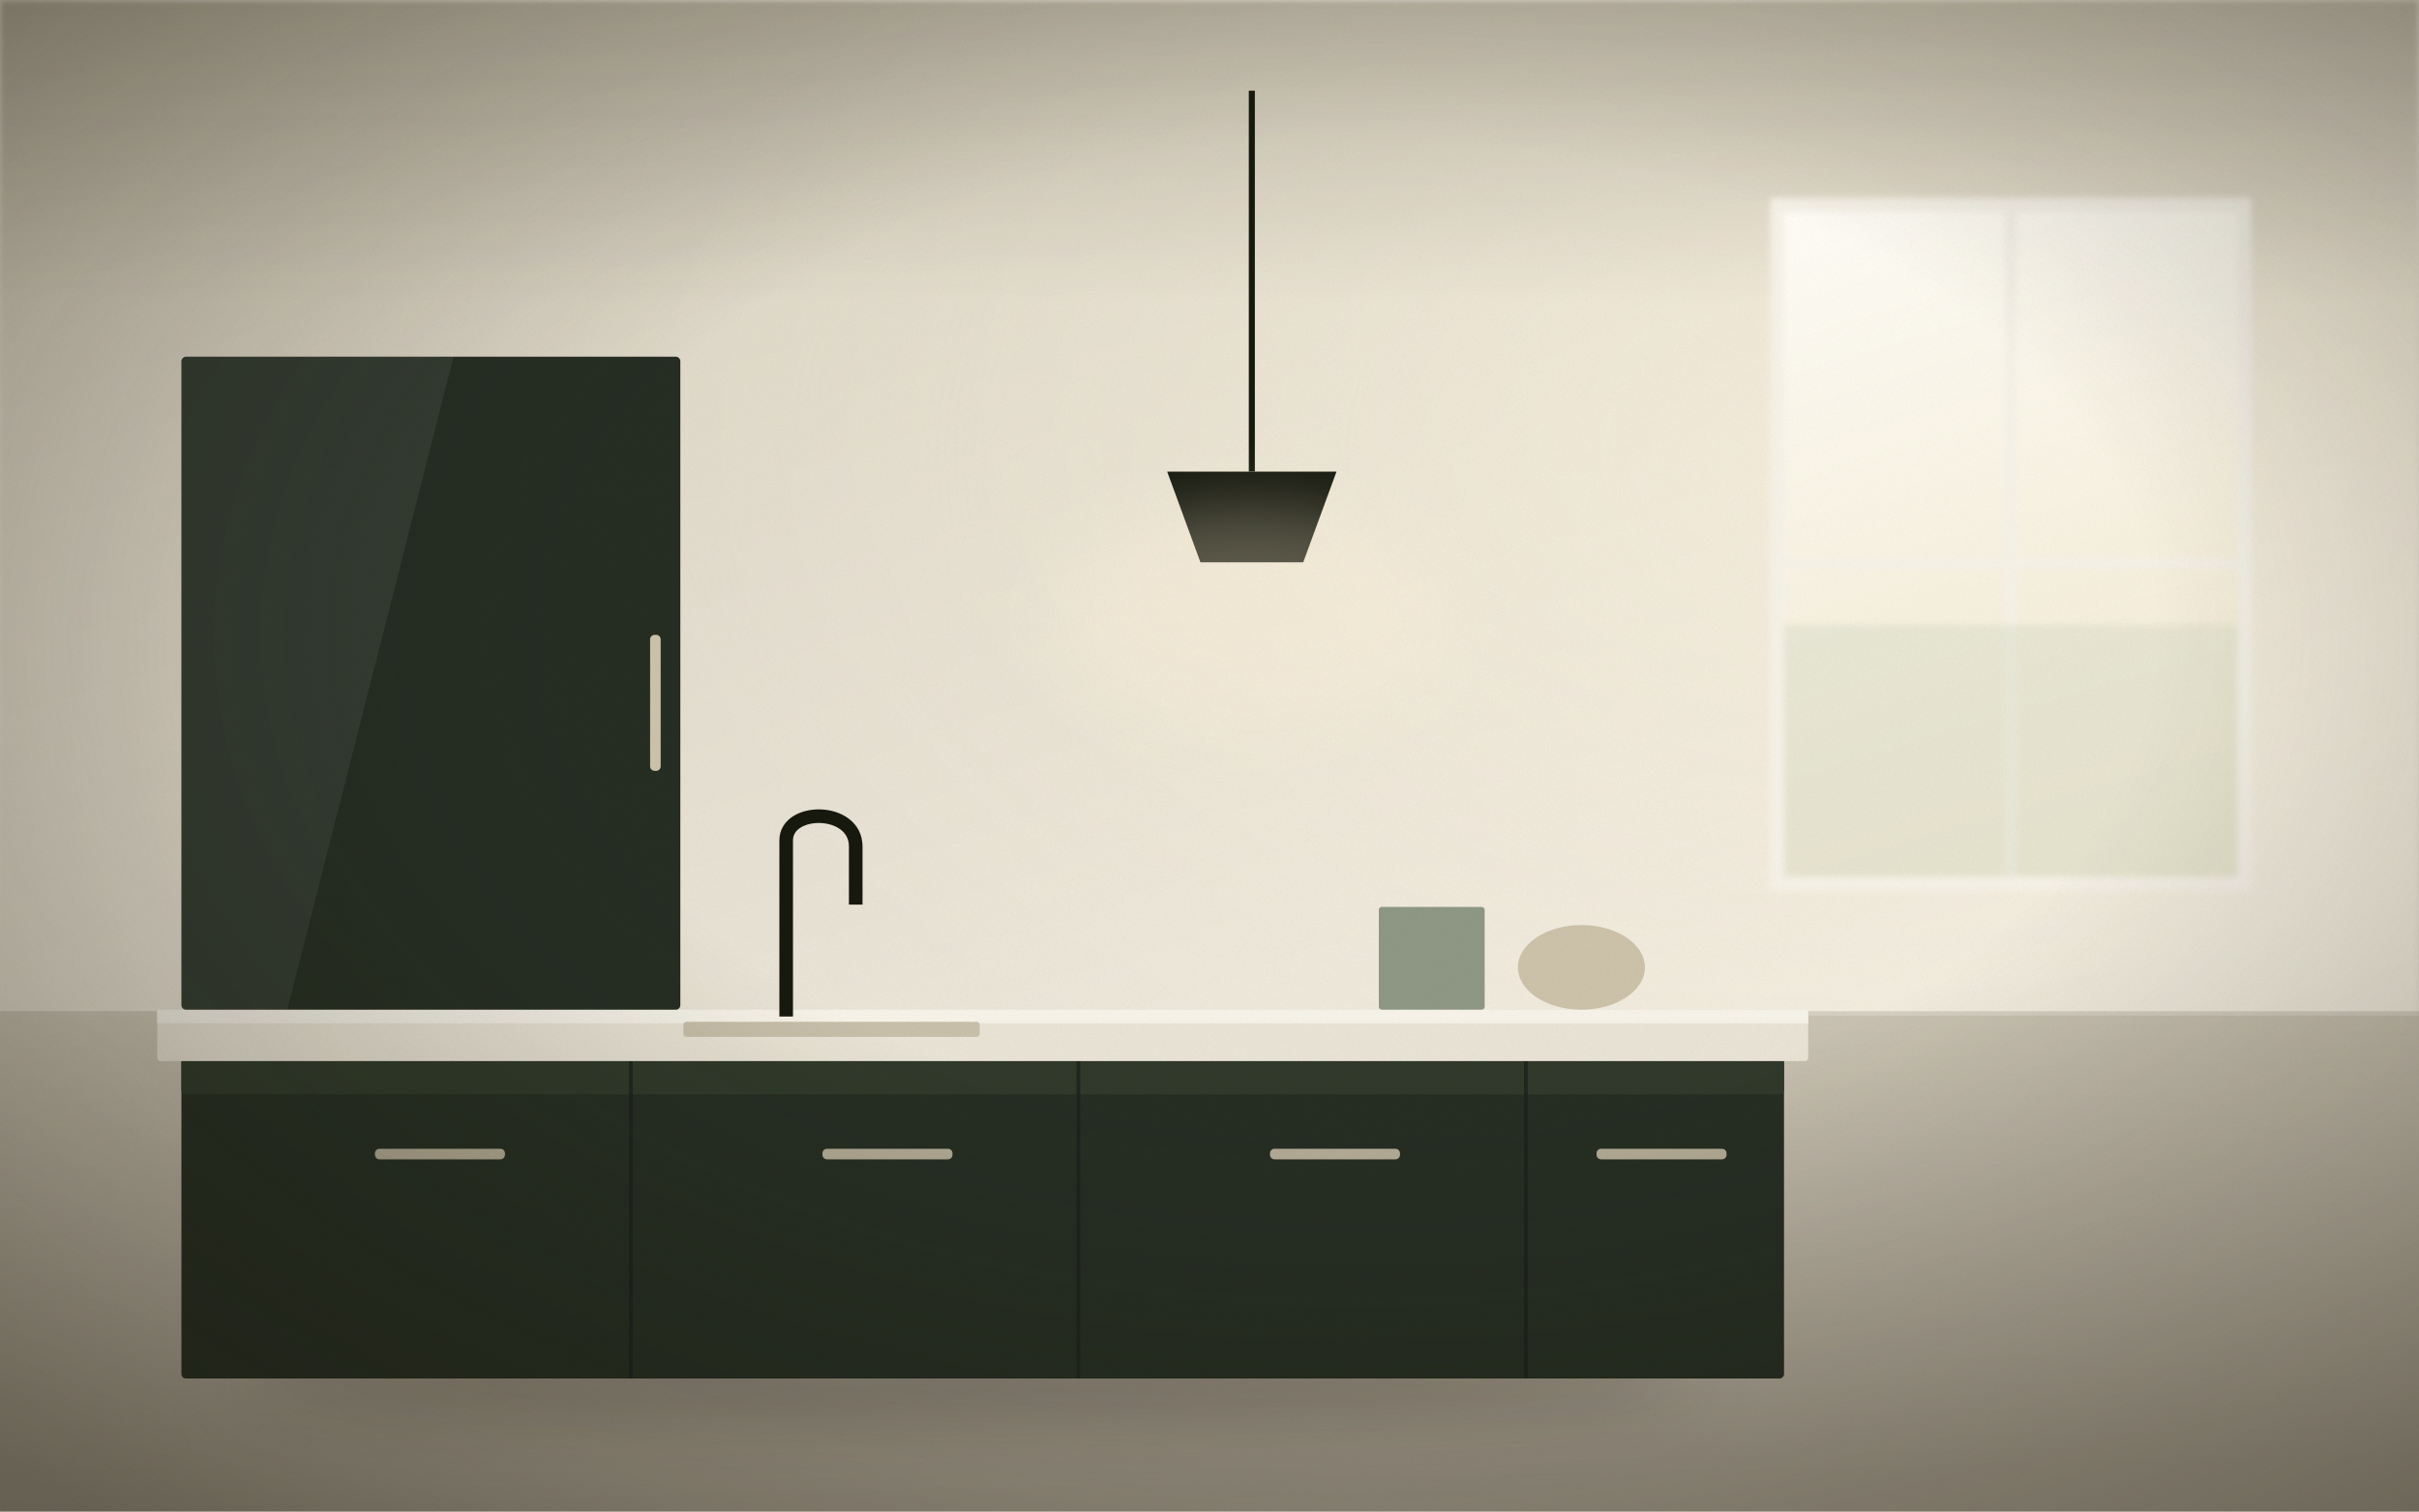
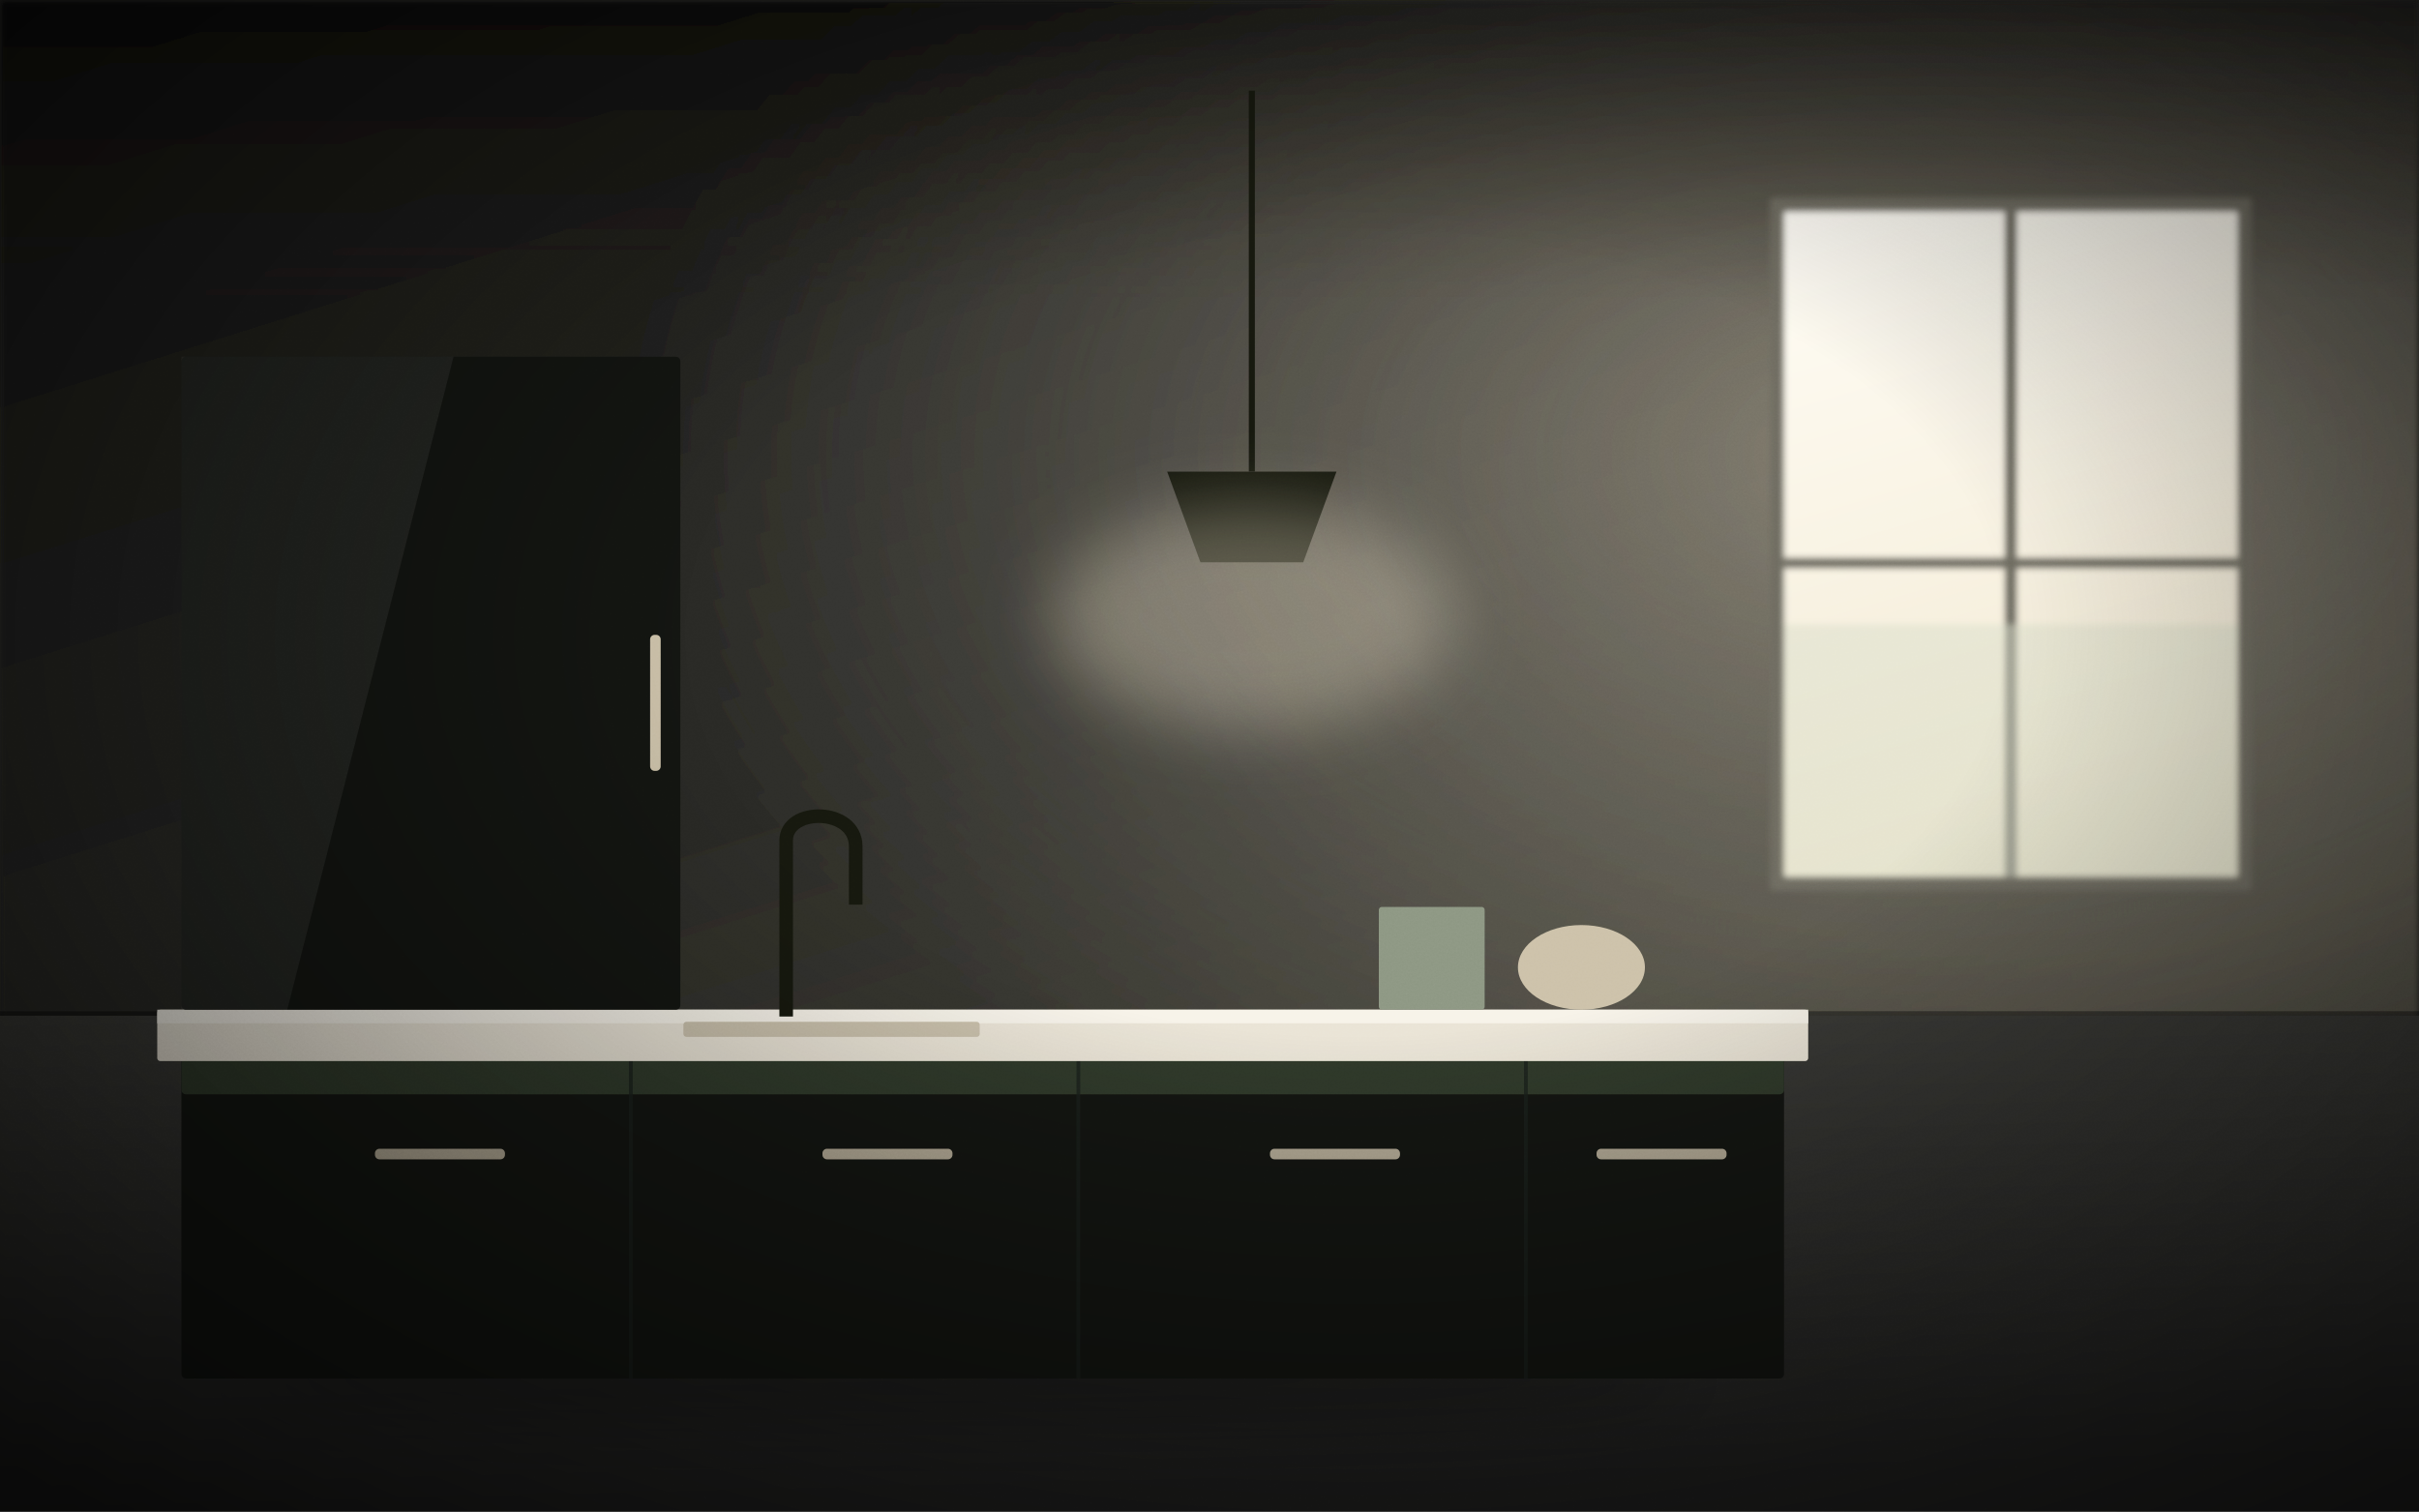
<svg xmlns="http://www.w3.org/2000/svg" width="1600" height="1000" viewBox="0 0 1600 1000" preserveAspectRatio="xMidYMid slice">
  <defs>
    <linearGradient id="wall" x1="0.1" y1="0" x2="0.85" y2="1">
-       <stop offset="0" stop-color="#d8d1c0" />
-       <stop offset="0.62" stop-color="#e7e1d3" />
-       <stop offset="1" stop-color="#f1ece0" />
+       <stop offset="0" stop-color="#191917" />
+       <stop offset="0.62" stop-color="#2c2c28" />
+       <stop offset="1" stop-color="#45433a" />
    </linearGradient>
    <linearGradient id="floor" x1="0" y1="0" x2="0.12" y2="1">
-       <stop offset="0" stop-color="#cdc6b6" />
-       <stop offset="1" stop-color="#a8a092" />
+       <stop offset="0" stop-color="#3b3b37" />
+       <stop offset="1" stop-color="#232322" />
    </linearGradient>
    <linearGradient id="win" x1="0" y1="0" x2="0.2" y2="1">
      <stop offset="0" stop-color="#fffdf6" />
      <stop offset="1" stop-color="#f3ead3" />
    </linearGradient>
    <linearGradient id="spill" x1="0.9" y1="0" x2="0" y2="0.6">
-       <stop offset="0" stop-color="#fff6e0" stop-opacity="0.72" />
+       <stop offset="0" stop-color="#fff2d6" stop-opacity="0.5" />
      <stop offset="1" stop-color="#fff6e0" stop-opacity="0" />
    </linearGradient>
    <radialGradient id="pool" cx="0.78" cy="0.3" r="0.52">
-       <stop offset="0" stop-color="#fff6e2" stop-opacity="0.55" />
+       <stop offset="0" stop-color="#fff2d6" stop-opacity="0.42" />
      <stop offset="1" stop-color="#fff6e2" stop-opacity="0" />
    </radialGradient>
    <radialGradient id="vig" cx="0.56" cy="0.42" r="0.78">
-       <stop offset="0.42" stop-color="#1a1608" stop-opacity="0" />
-       <stop offset="1" stop-color="#1a1608" stop-opacity="0.46" />
+       <stop offset="0.34" stop-color="#000000" stop-opacity="0" />
+       <stop offset="1" stop-color="#000000" stop-opacity="0.72" />
    </radialGradient>
    <linearGradient id="topShade" x1="0" y1="0" x2="0" y2="1">
-       <stop offset="0" stop-color="#2a2416" stop-opacity="0.2" />
+       <stop offset="0" stop-color="#000000" stop-opacity="0.45" />
      <stop offset="1" stop-color="#2a2416" stop-opacity="0" />
    </linearGradient>
    <filter id="soft" x="-40%" y="-80%" width="180%" height="260%">
      <feGaussianBlur stdDeviation="22" />
    </filter>
    <filter id="dof" x="-5%" y="-5%" width="110%" height="110%">
      <feGaussianBlur stdDeviation="2.1" />
    </filter>
    <filter id="grain">
      <feTurbulence type="fractalNoise" baseFrequency="0.78" numOctaves="4" />
      <feColorMatrix type="saturate" values="0" />
    </filter>
  </defs>
-   <rect width="1600" height="1000" fill="#e7e1d3" />
+   <rect width="1600" height="1000" fill="#2c2c28" />
  <g filter="url(#dof)">
    <rect width="1600" height="672" fill="url(#wall)" />
    <rect width="1600" height="1000" fill="url(#pool)" />
    <rect width="1600" height="200" fill="url(#topShade)" />
-     <rect x="1171" y="131" width="318" height="458" rx="2" fill="#f6f2e8" />
+     <rect x="1171" y="131" width="318" height="458" rx="2" fill="#6f6d62" />
    <rect x="1180" y="140" width="300" height="440" rx="1" fill="url(#win)" />
-     <rect x="1326" y="140" width="8" height="440" fill="#f6f2e8" />
-     <rect x="1180" y="369" width="300" height="7" fill="#f6f2e8" />
+     <rect x="1326" y="140" width="8" height="440" fill="#6f6d62" />
+     <rect x="1180" y="369" width="300" height="7" fill="#6f6d62" />
    <rect x="1180" y="413" width="300" height="167" fill="#d9ddc9" opacity="0.5" />
  </g>
  <path d="M1140 672 L1600 672 L1400 1000 L620 1000 Z" fill="url(#spill)" />
  <rect x="0" y="672" width="1600" height="328" fill="url(#floor)" />
-   <rect x="0" y="669" width="1600" height="3" fill="#2a2416" opacity="0.14" />
-   <ellipse cx="640" cy="912" rx="480" ry="26" fill="#2a2416" opacity="0.3" filter="url(#soft)" />
-   <rect x="120" y="700" width="1060" height="212" rx="3" fill="#262e23" />
+   <rect x="0" y="669" width="1600" height="3" fill="#000000" opacity="0.4" />
+   <ellipse cx="640" cy="912" rx="480" ry="26" fill="#000000" opacity="0.3" filter="url(#soft)" />
+   <rect x="120" y="700" width="1060" height="212" rx="3" fill="#141612" />
  <rect x="120" y="700" width="1060" height="24" rx="3" fill="#303a2b" />
  <rect x="416" y="700" width="2.5" height="212" fill="#1a211b" opacity="0.8" />
  <rect x="712" y="700" width="2.5" height="212" fill="#1a211b" opacity="0.8" />
  <rect x="1008" y="700" width="2.5" height="212" fill="#1a211b" opacity="0.8" />
  <rect x="248" y="760" width="86" height="7" rx="3" fill="#cdc2aa" opacity="0.85" />
  <rect x="544" y="760" width="86" height="7" rx="3" fill="#cdc2aa" opacity="0.85" />
  <rect x="840" y="760" width="86" height="7" rx="3" fill="#cdc2aa" opacity="0.85" />
  <rect x="1056" y="760" width="86" height="7" rx="3" fill="#cdc2aa" opacity="0.85" />
  <rect x="104" y="668" width="1092" height="34" rx="2" fill="#eae4d6" />
  <rect x="104" y="668" width="1092" height="9" fill="#f7f3e9" />
  <path d="M520 668 L520 556 C520 534 566 534 566 560 L566 594" stroke="#17190f" stroke-width="9" fill="none" stroke-linecap="square" />
  <rect x="452" y="676" width="196" height="10" rx="2" fill="#c9c0ab" />
-   <rect x="120" y="236" width="330" height="432" rx="3" fill="#262e23" />
+   <rect x="120" y="236" width="330" height="432" rx="3" fill="#141612" />
  <path d="M120 236 L300 236 L190 668 L120 668 Z" fill="#ffffff" opacity="0.07" />
  <rect x="430" y="420" width="7" height="90" rx="3" fill="#cdc2aa" />
  <rect x="826" y="60" width="4" height="252" fill="#17190f" />
  <path d="M772 312 L884 312 L862 372 L794 372 Z" fill="#17190f" />
  <ellipse cx="828" cy="408" rx="132" ry="74" fill="#fff3d8" opacity="0.3" filter="url(#soft)" />
  <rect x="912" y="600" width="70" height="68" rx="2" fill="#8e9884" />
  <ellipse cx="1046" cy="640" rx="42" ry="28" fill="#cdc2aa" />
  <rect width="1600" height="1000" fill="url(#vig)" />
-   <rect width="1600" height="1000" filter="url(#grain)" opacity="0.085" style="mix-blend-mode:multiply" />
+   <rect width="1600" height="1000" filter="url(#grain)" opacity="0.06" style="mix-blend-mode:overlay" />
</svg>
